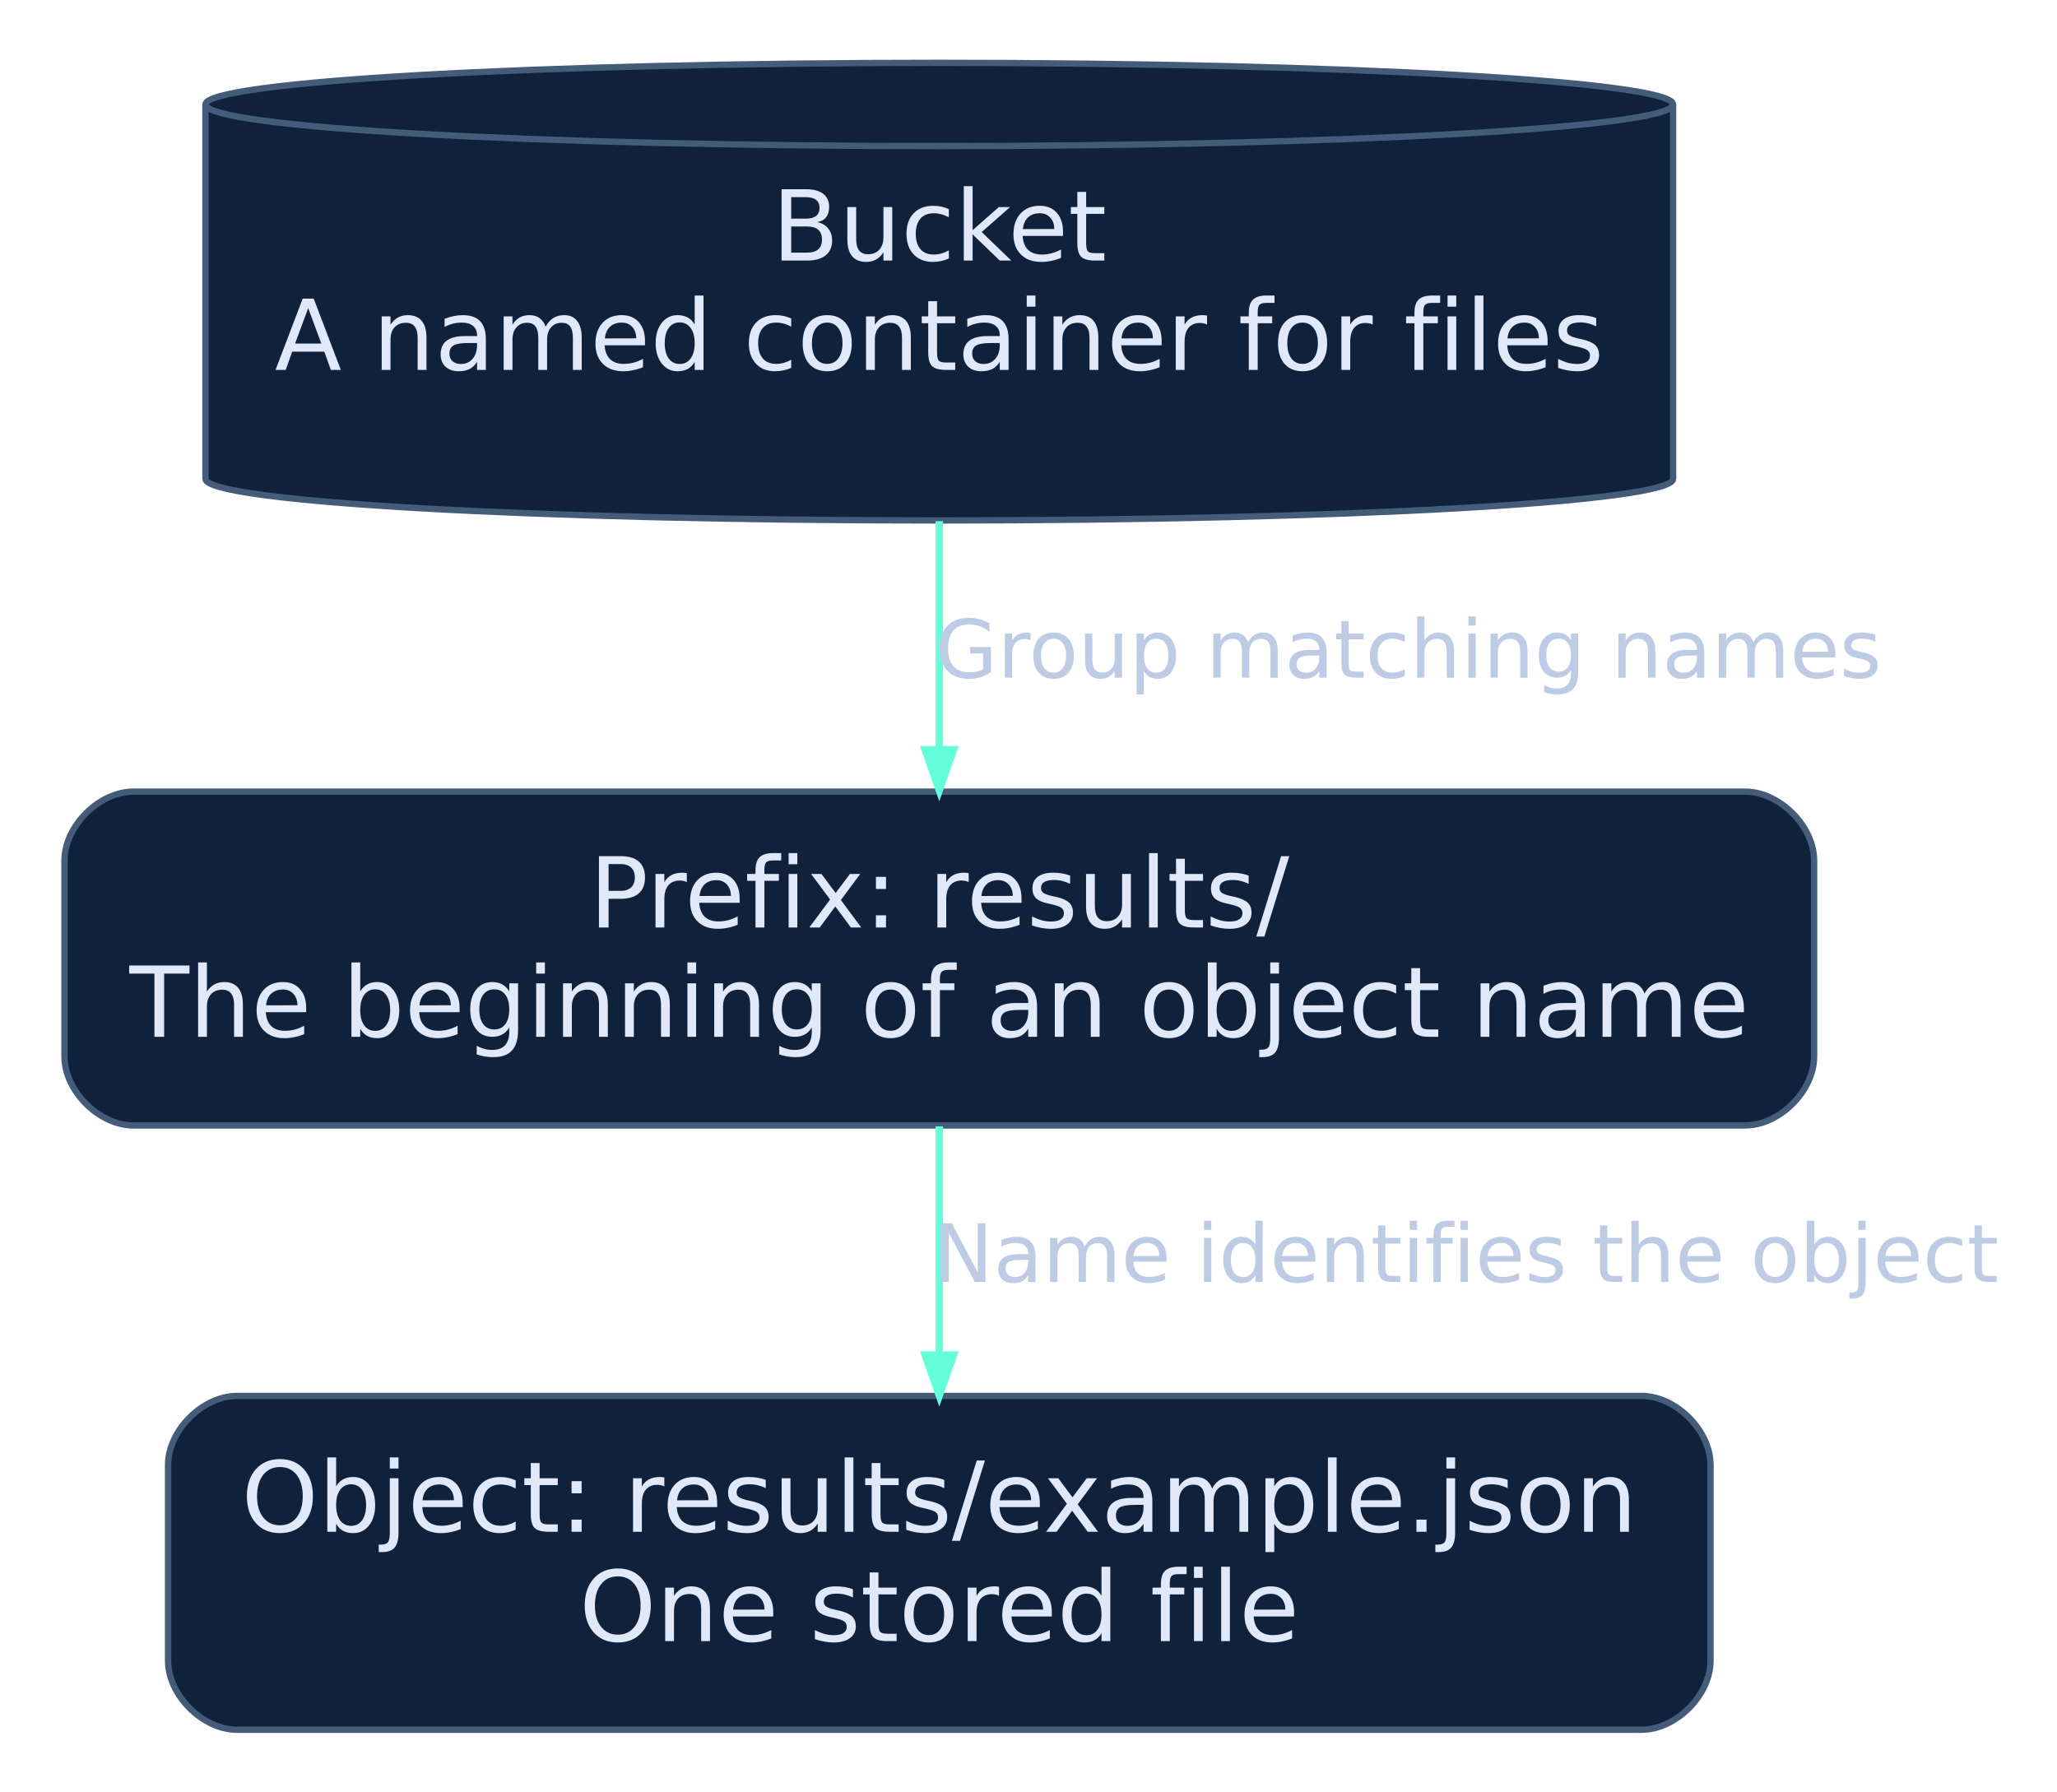
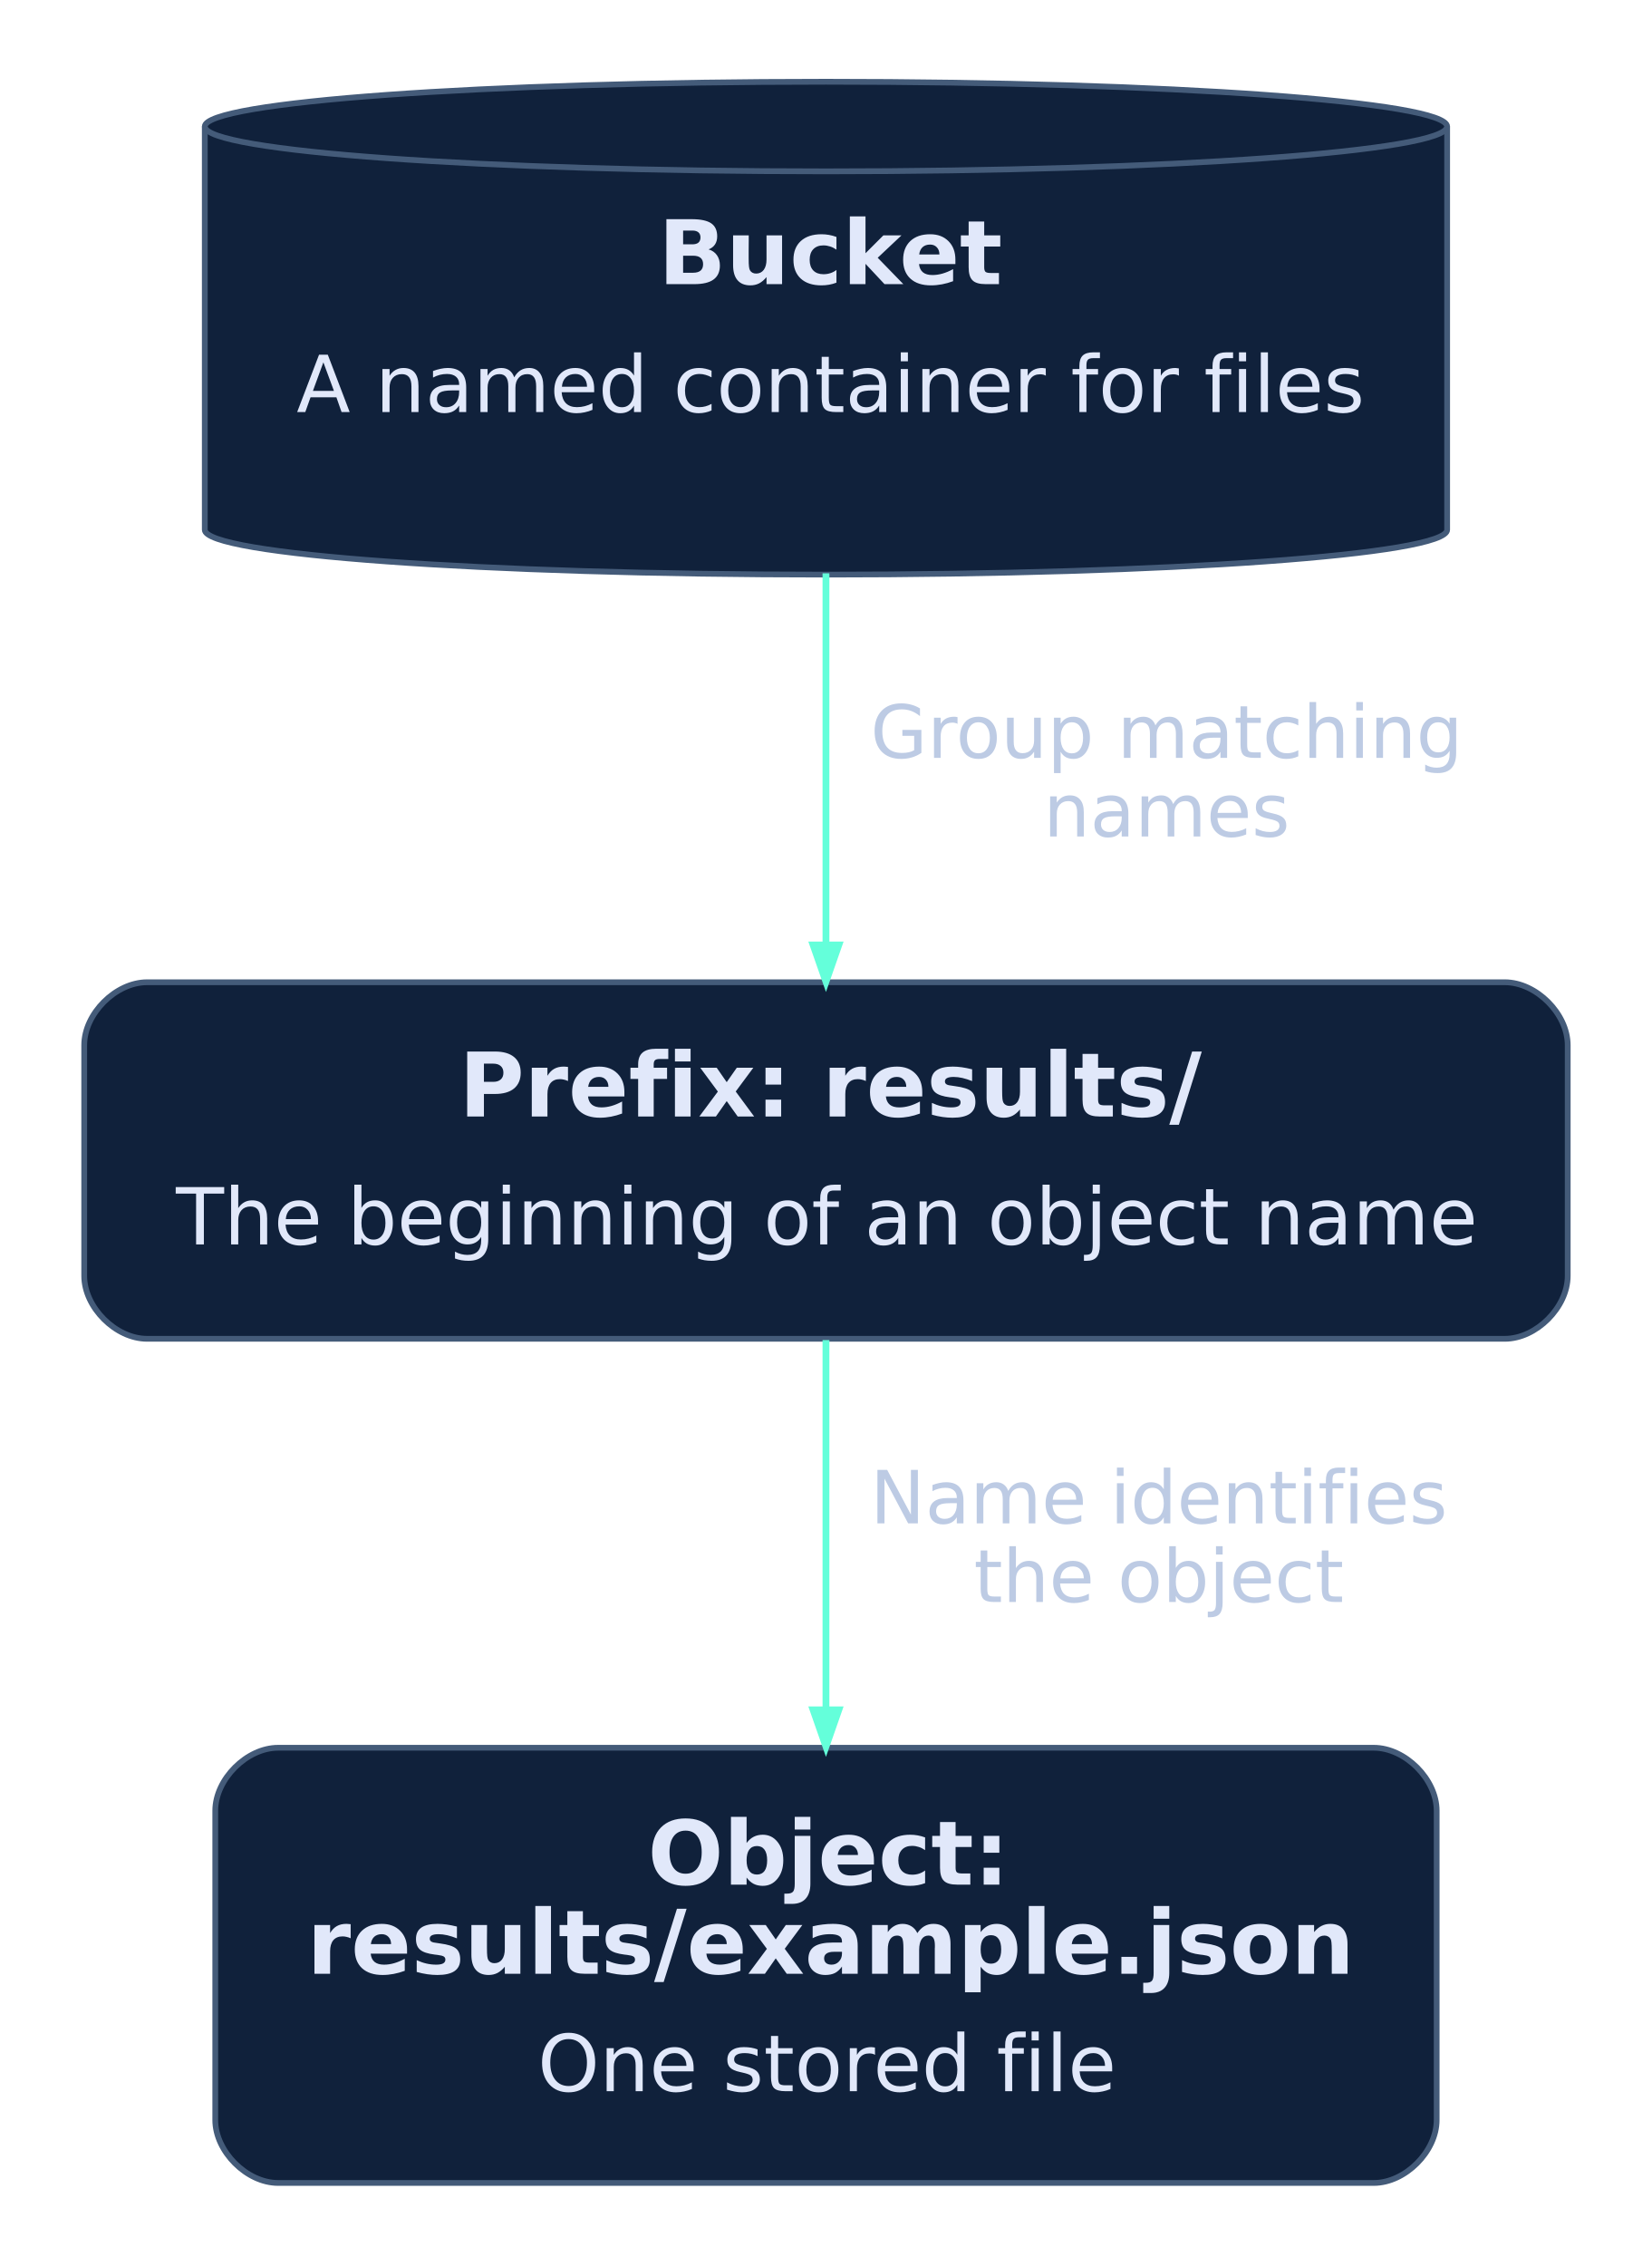
- <svg xmlns="http://www.w3.org/2000/svg" width="357pt" height="311pt" viewBox="0.00 0.00 356.60 311.35" role="img" aria-labelledby="diagram-title">
-   <g id="graph0" class="graph" transform="scale(1 1) rotate(0) translate(10.8 300.55)">
+ <svg xmlns="http://www.w3.org/2000/svg" width="315pt" height="432pt" viewBox="0.00 0.00 314.68 432.18" role="img" aria-labelledby="diagram-title">
+   <g id="graph0" class="graph" transform="scale(1 1) rotate(0) translate(15.84 416.34)">
    <g id="node1" class="node">
-       <path fill="#10213b" stroke="#445b79" stroke-width="1.1" d="M279.5,-282.4C279.5,-286.39 222.35,-289.63 152,-289.63 81.65,-289.63 24.5,-286.39 24.5,-282.4 24.5,-282.4 24.5,-217.35 24.5,-217.35 24.5,-213.36 81.65,-210.12 152,-210.12 222.35,-210.12 279.5,-213.36 279.5,-217.35 279.5,-217.35 279.5,-282.4 279.5,-282.4" />
-       <path fill="none" stroke="#445b79" stroke-width="1.1" d="M279.5,-282.4C279.5,-278.41 222.35,-275.17 152,-275.17 81.65,-275.17 24.5,-278.41 24.5,-282.4" />
-       <text text-anchor="middle" x="152" y="-255.28" font-family="DejaVu Sans" font-size="17.00" fill="#e1e8fa">Bucket</text>
-       <text text-anchor="middle" x="152" y="-236.28" font-family="DejaVu Sans" font-size="17.00" fill="#e1e8fa">A named container for files</text>
+       <path fill="#10213b" stroke="#445b79" stroke-width="1.1" d="M260,-392.21C260,-396.92 206.89,-400.75 141.5,-400.75 76.11,-400.75 23,-396.92 23,-392.21 23,-392.21 23,-315.29 23,-315.29 23,-310.58 76.11,-306.75 141.5,-306.75 206.89,-306.75 260,-310.58 260,-315.29 260,-315.29 260,-392.21 260,-392.21" />
+       <path fill="none" stroke="#445b79" stroke-width="1.1" d="M260,-392.21C260,-387.49 206.89,-383.66 141.5,-383.66 76.11,-383.66 23,-387.49 23,-392.21" />
+       <text text-anchor="start" x="109.5" y="-362.15" font-family="DejaVu Sans" font-weight="bold" font-size="17.00" fill="#e1e8fa">Bucket</text>
+       <text text-anchor="start" x="40.5" y="-337.75" font-family="DejaVu Sans" font-size="15.00" fill="#e1e8fa">A named container for files</text>
    </g>
    <g id="node2" class="node">
-       <path fill="#10213b" stroke="#445b79" stroke-width="1.1" d="M292,-163C292,-163 12,-163 12,-163 6,-163 0,-157 0,-151 0,-151 0,-117 0,-117 0,-111 6,-105 12,-105 12,-105 292,-105 292,-105 298,-105 304,-111 304,-117 304,-117 304,-151 304,-151 304,-157 298,-163 292,-163" />
-       <text text-anchor="middle" x="152" y="-139.4" font-family="DejaVu Sans" font-size="17.00" fill="#e1e8fa">Prefix: results/</text>
-       <text text-anchor="middle" x="152" y="-120.4" font-family="DejaVu Sans" font-size="17.00" fill="#e1e8fa">The beginning of an object name</text>
+       <path fill="#10213b" stroke="#445b79" stroke-width="1.1" d="M271,-229C271,-229 12,-229 12,-229 6,-229 0,-223 0,-217 0,-217 0,-173 0,-173 0,-167 6,-161 12,-161 12,-161 271,-161 271,-161 277,-161 283,-167 283,-173 283,-173 283,-217 283,-217 283,-223 277,-229 271,-229" />
+       <text text-anchor="start" x="71.5" y="-203.4" font-family="DejaVu Sans" font-weight="bold" font-size="17.00" fill="#e1e8fa">Prefix: results/</text>
+       <text text-anchor="start" x="17.5" y="-179" font-family="DejaVu Sans" font-size="15.00" fill="#e1e8fa">The beginning of an object name</text>
    </g>
    <g id="edge1" class="edge">
-       <path fill="none" stroke="#64ffda" stroke-width="1.3" d="M152,-210C152,-197.19 152,-183 152,-170.45" />
-       <polygon fill="#64ffda" stroke="#64ffda" stroke-width="1.3" points="154.45,-170.28 152,-163.28 149.55,-170.28 154.45,-170.28" />
-       <text text-anchor="middle" x="233.5" y="-182.8" font-family="DejaVu Sans" font-size="14.00" fill="#bdcbe4">Group matching names</text>
+       <path fill="none" stroke="#64ffda" stroke-width="1.3" d="M141.5,-306.99C141.5,-284.58 141.5,-257.85 141.5,-236.23" />
+       <polygon fill="#64ffda" stroke="#64ffda" stroke-width="1.3" points="143.95,-236.11 141.5,-229.11 139.05,-236.11 143.95,-236.11" />
+       <text text-anchor="middle" x="206.5" y="-271.8" font-family="DejaVu Sans" font-size="14.00" fill="#bdcbe4">  Group matching  </text>
+       <text text-anchor="middle" x="206.5" y="-256.8" font-family="DejaVu Sans" font-size="14.00" fill="#bdcbe4">  names  </text>
    </g>
    <g id="node3" class="node">
-       <path fill="#10213b" stroke="#445b79" stroke-width="1.1" d="M274,-58C274,-58 30,-58 30,-58 24,-58 18,-52 18,-46 18,-46 18,-12 18,-12 18,-6 24,0 30,0 30,0 274,0 274,0 280,0 286,-6 286,-12 286,-12 286,-46 286,-46 286,-52 280,-58 274,-58" />
-       <text text-anchor="middle" x="152" y="-34.4" font-family="DejaVu Sans" font-size="17.00" fill="#e1e8fa">Object: results/example.json</text>
-       <text text-anchor="middle" x="152" y="-15.4" font-family="DejaVu Sans" font-size="17.00" fill="#e1e8fa">One stored file</text>
+       <path fill="#10213b" stroke="#445b79" stroke-width="1.1" d="M246,-83C246,-83 37,-83 37,-83 31,-83 25,-77 25,-71 25,-71 25,-12 25,-12 25,-6 31,0 37,0 37,0 246,0 246,0 252,0 258,-6 258,-12 258,-12 258,-71 258,-71 258,-77 252,-83 246,-83" />
+       <text text-anchor="start" x="107.5" y="-56.9" font-family="DejaVu Sans" font-weight="bold" font-size="17.00" fill="#e1e8fa">Object:</text>
+       <text text-anchor="start" x="42.5" y="-39.9" font-family="DejaVu Sans" font-weight="bold" font-size="17.00" fill="#e1e8fa">results/example.json</text>
+       <text text-anchor="start" x="86.5" y="-17.5" font-family="DejaVu Sans" font-size="15.00" fill="#e1e8fa">One stored file</text>
    </g>
    <g id="edge2" class="edge">
-       <path fill="none" stroke="#64ffda" stroke-width="1.3" d="M152,-104.85C152,-92.59 152,-78.09 152,-65.13" />
-       <polygon fill="#64ffda" stroke="#64ffda" stroke-width="1.3" points="154.45,-65.11 152,-58.11 149.55,-65.11 154.45,-65.11" />
-       <text text-anchor="middle" x="243.5" y="-77.8" font-family="DejaVu Sans" font-size="14.00" fill="#bdcbe4">Name identifies the object</text>
+       <path fill="none" stroke="#64ffda" stroke-width="1.3" d="M141.5,-160.75C141.5,-140.16 141.5,-113.37 141.5,-90.5" />
+       <polygon fill="#64ffda" stroke="#64ffda" stroke-width="1.3" points="143.95,-90.23 141.5,-83.23 139.05,-90.23 143.95,-90.23" />
+       <text text-anchor="middle" x="205" y="-125.8" font-family="DejaVu Sans" font-size="14.00" fill="#bdcbe4">  Name identifies  </text>
+       <text text-anchor="middle" x="205" y="-110.8" font-family="DejaVu Sans" font-size="14.00" fill="#bdcbe4">  the object  </text>
    </g>
  </g>
</svg>
